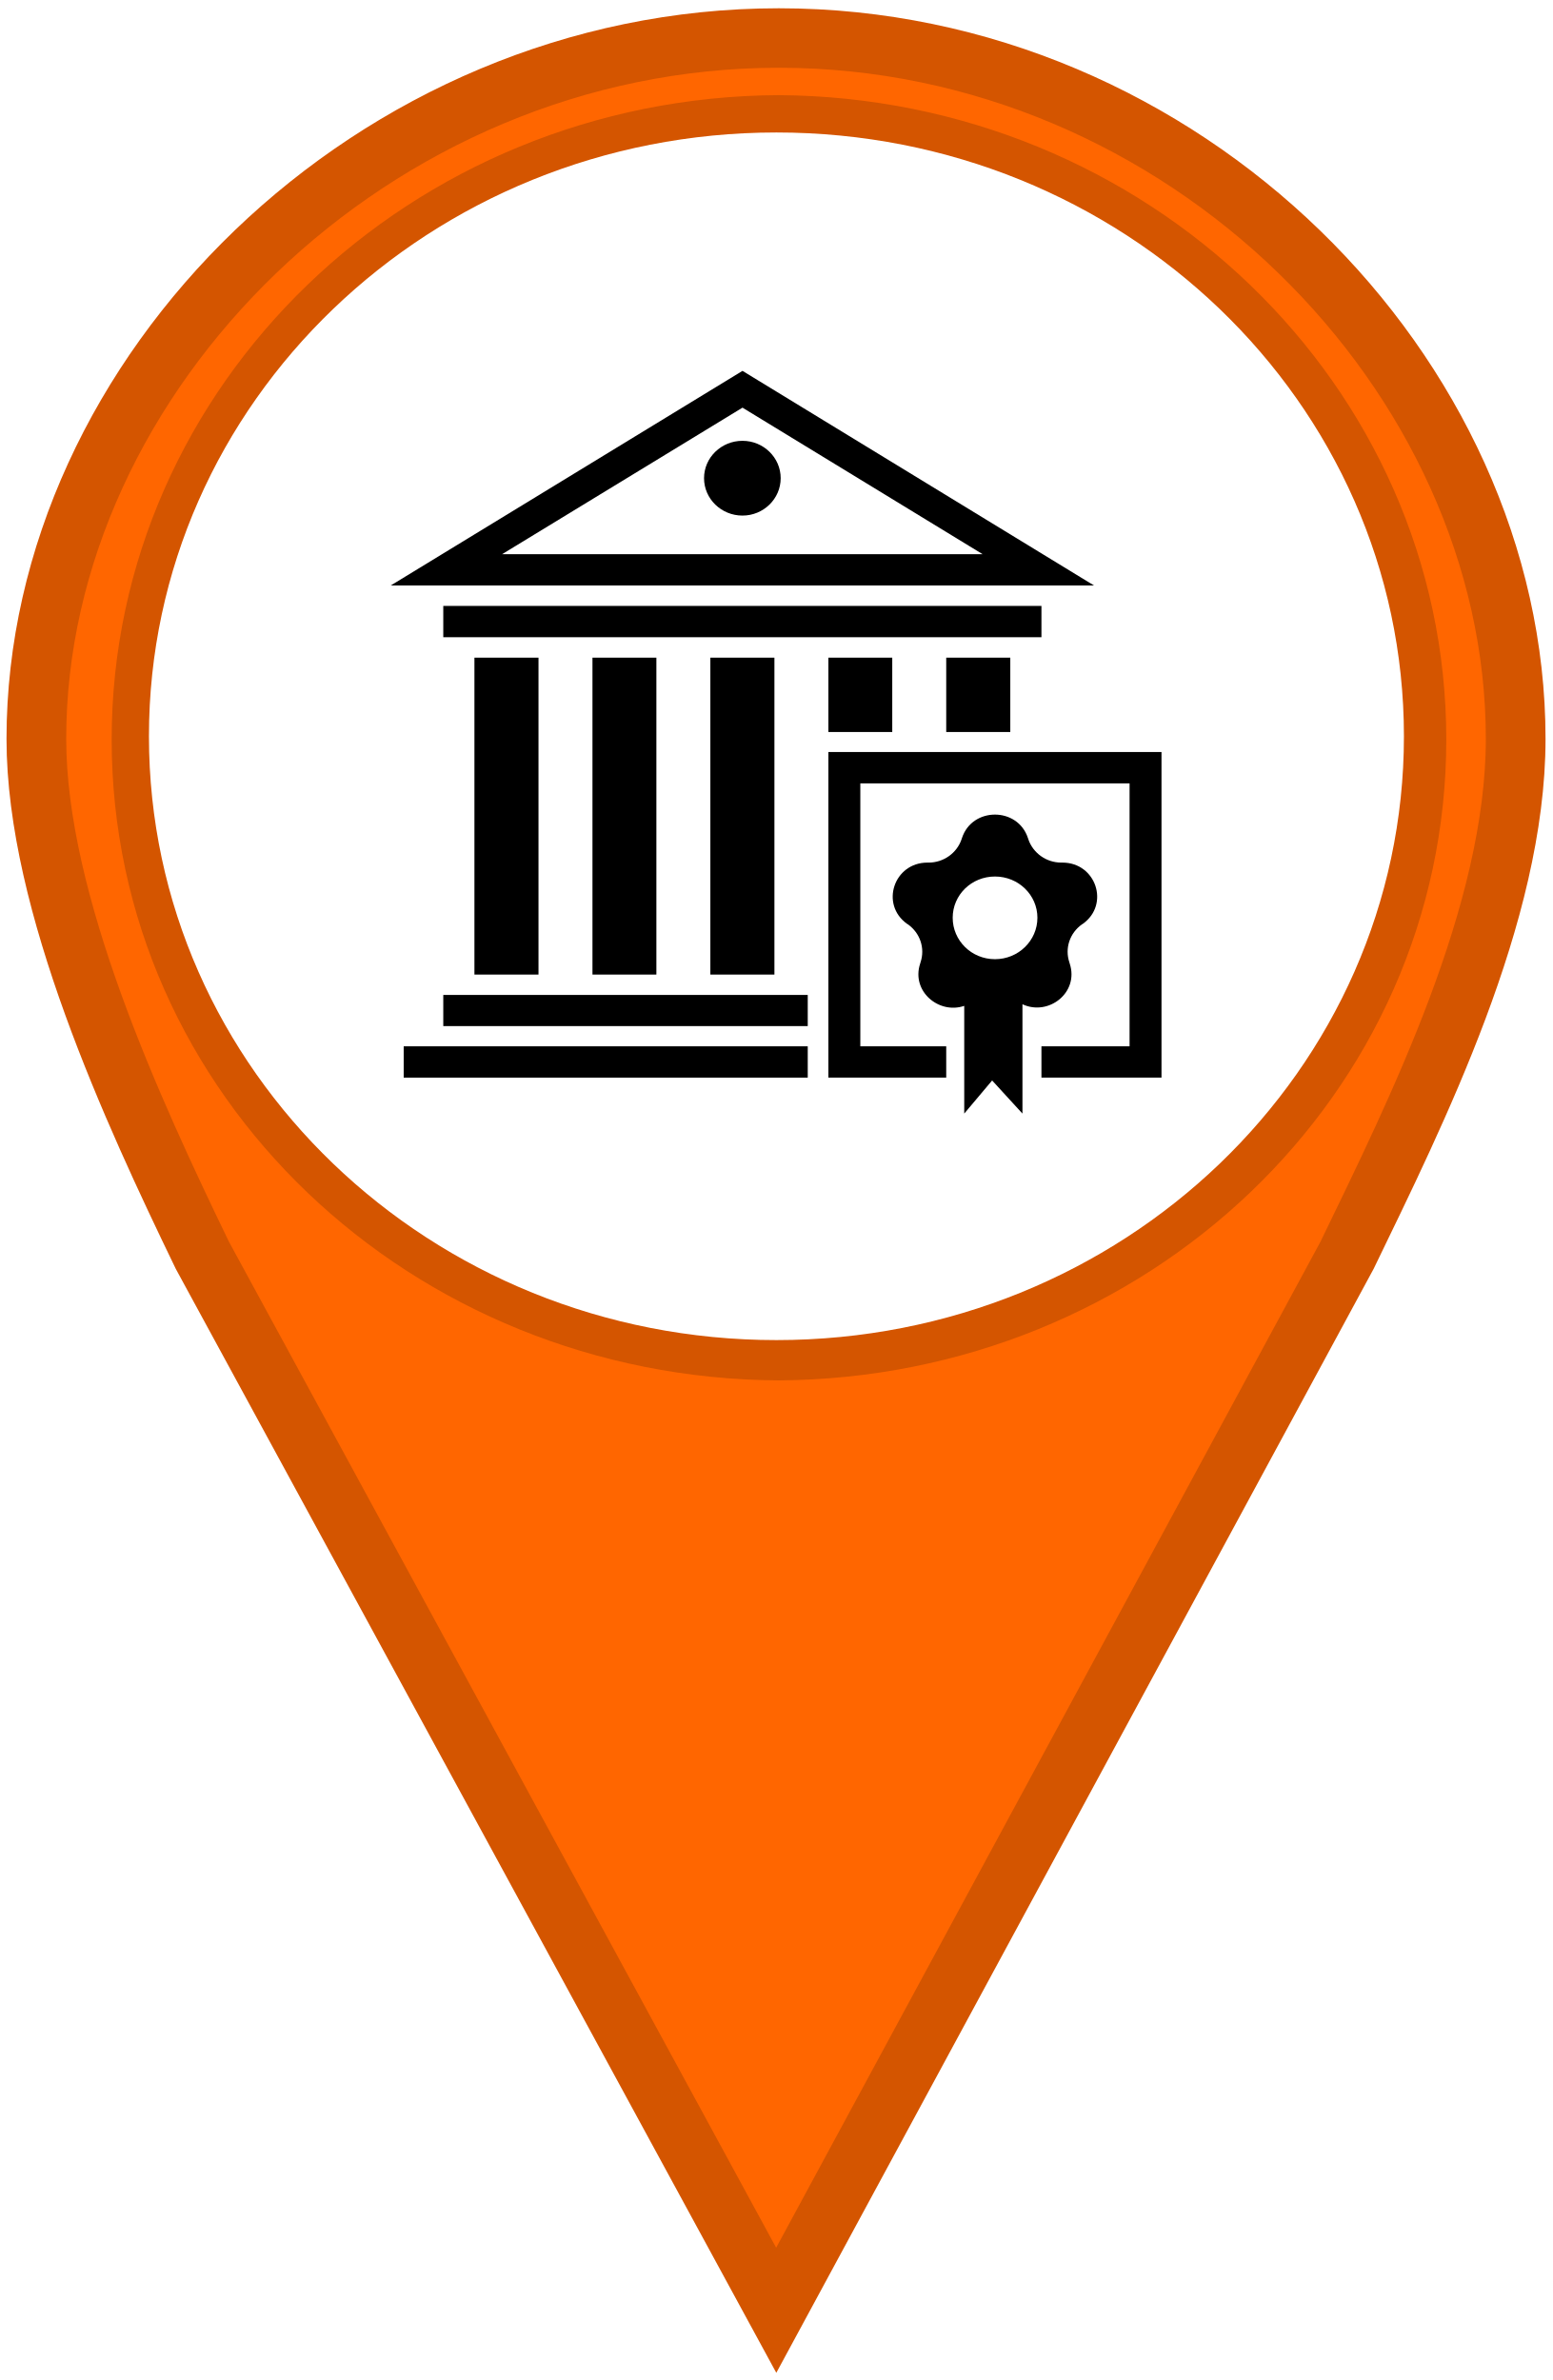
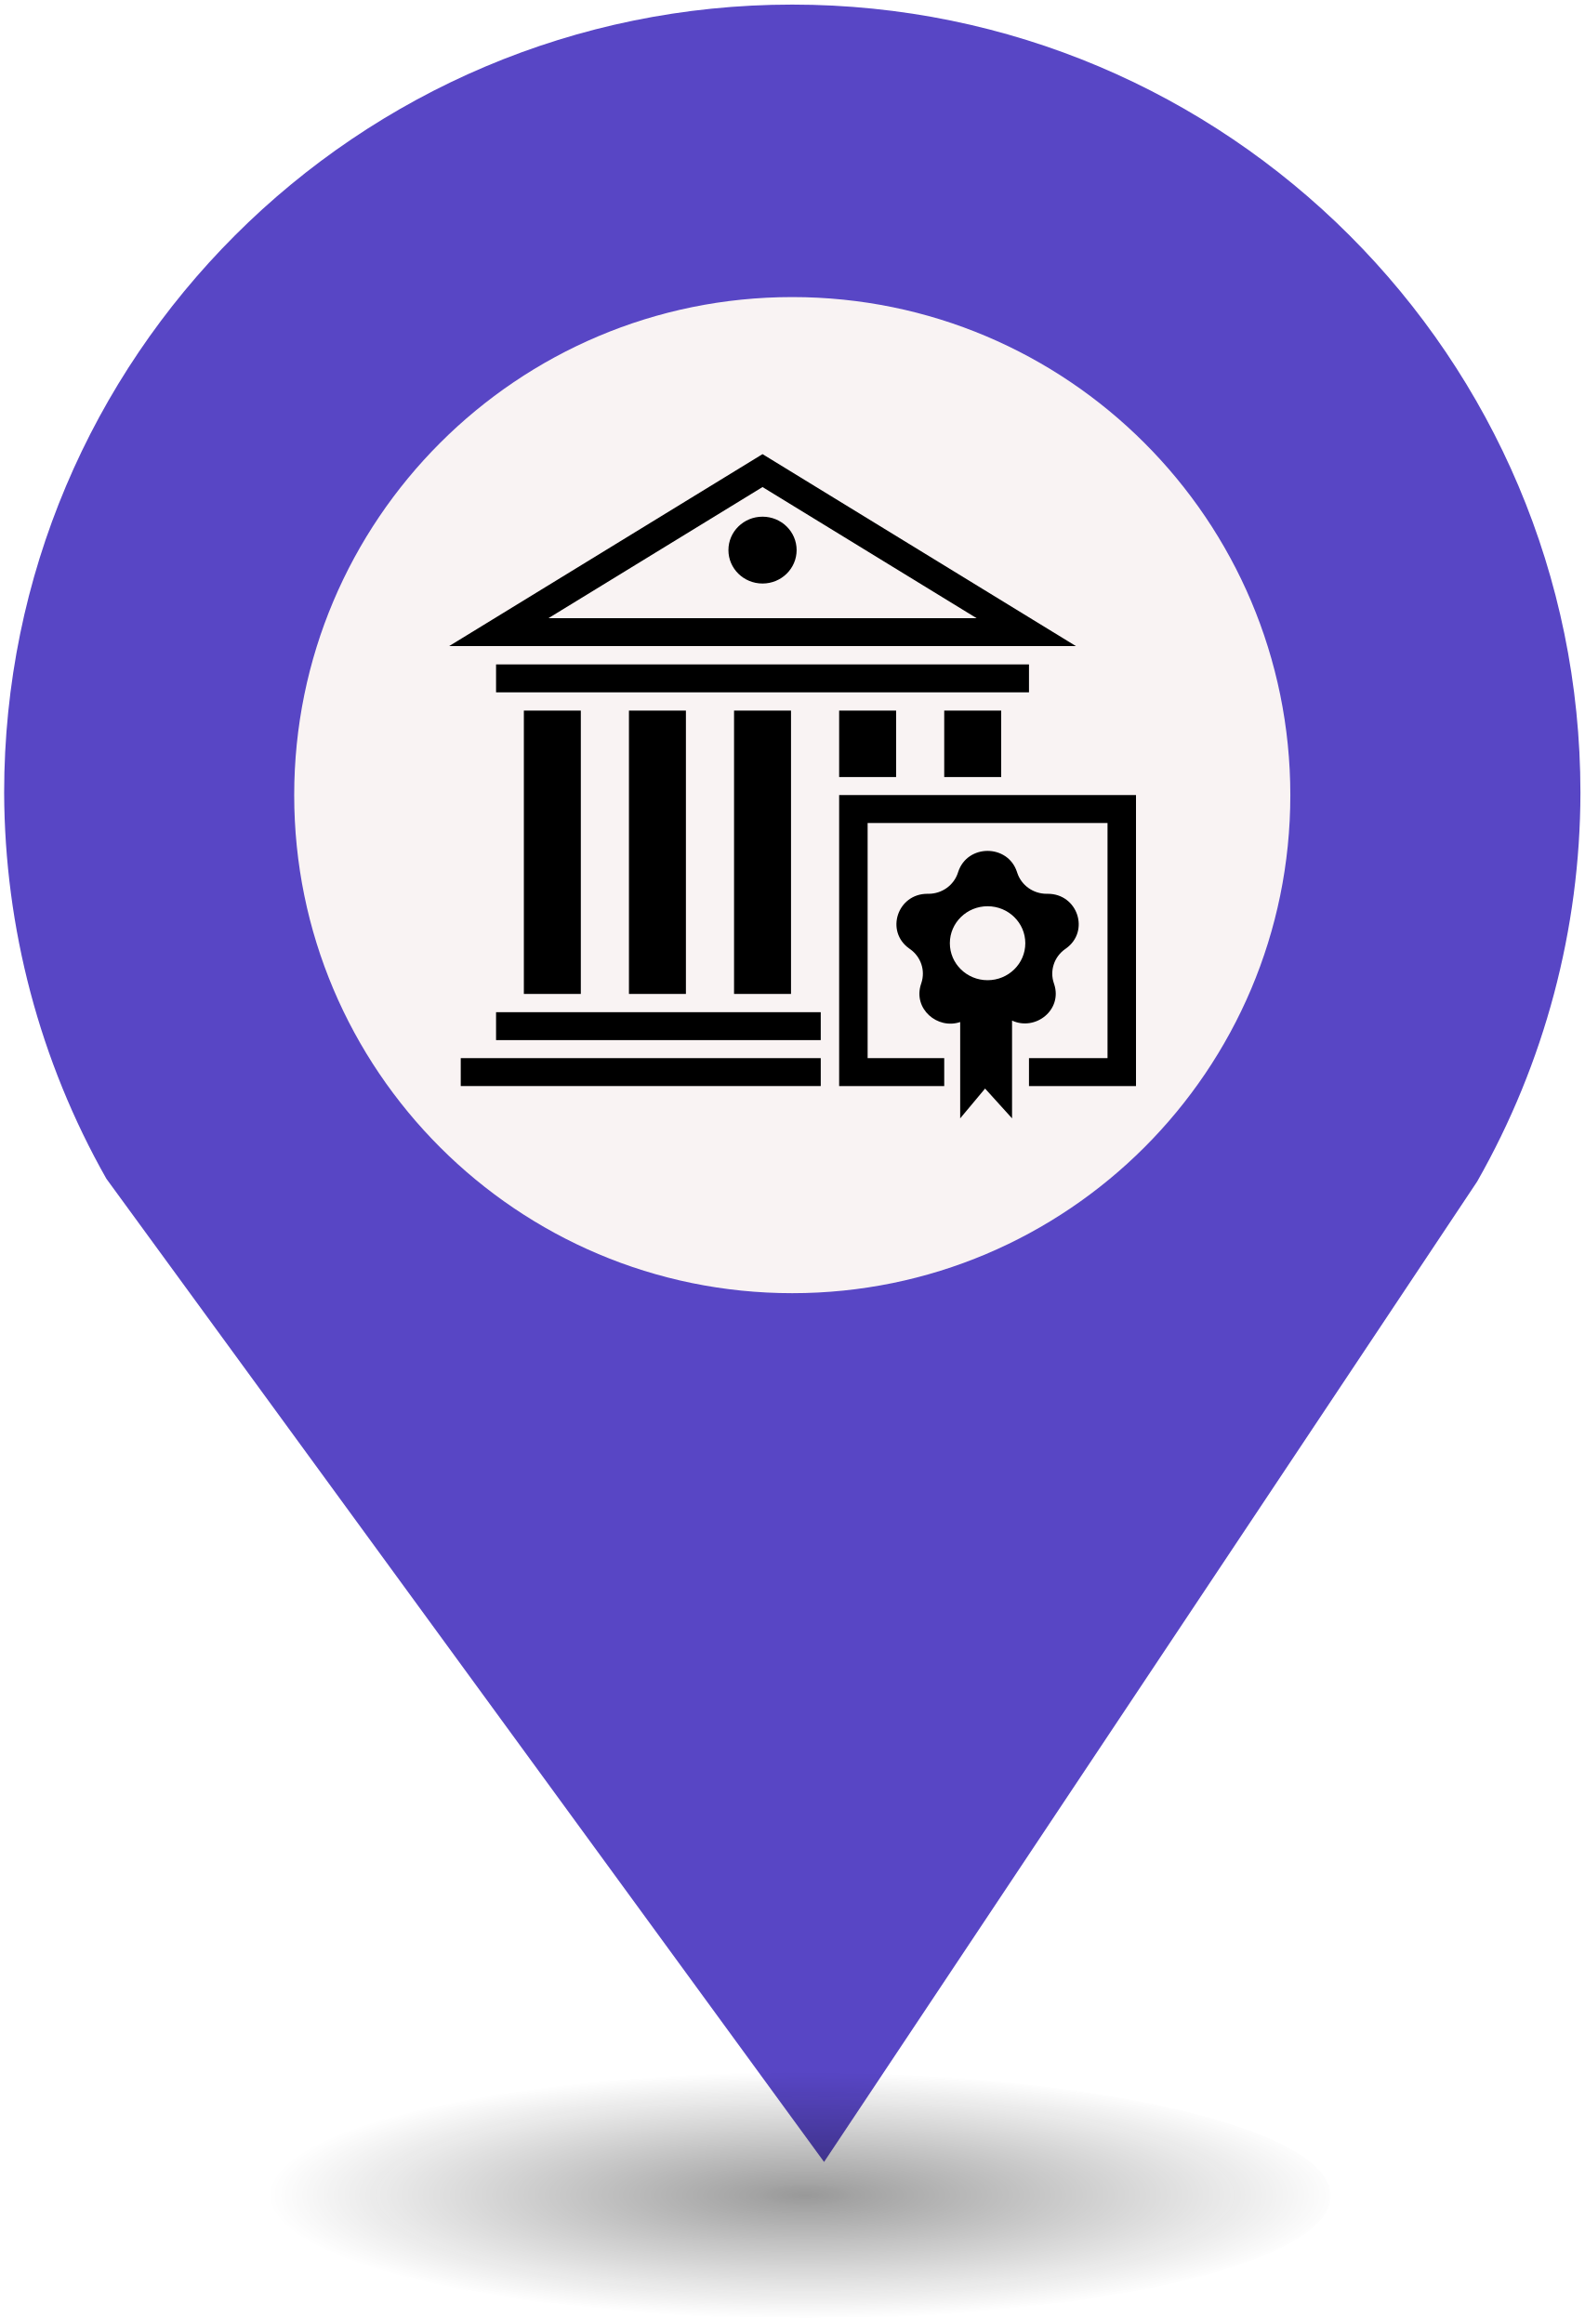
- <svg xmlns="http://www.w3.org/2000/svg" width="30px" height="46px" viewBox="0 0 30 46" version="1.1">
-   <defs>
-     <clipPath id="clip1">
-       <path d="M 7.551 7 L 22 7 L 22 12 L 7.551 12 Z M 7.551 7 " />
-     </clipPath>
-     <clipPath id="clip2">
-       <path d="M 7.551 20 L 16 20 L 16 21 L 7.551 21 Z M 7.551 20 " />
-     </clipPath>
-     <clipPath id="clip3">
-       <path d="M 16 14 L 22.445 14 L 22.445 21 L 16 21 Z M 16 14 " />
-     </clipPath>
-     <clipPath id="clip4">
-       <path d="M 17 15 L 22 15 L 22 21.77 L 17 21.77 Z M 17 15 " />
-     </clipPath>
+ <svg xmlns="http://www.w3.org/2000/svg" height="44px" width="30px" version="1.1" viewBox="0 0 29.989 43.988" id="svg16">
+   <defs id="defs7">
+     <radialGradient id="a" gradientUnits="userSpaceOnUse" cy="127.6" cx="-42.75" gradientTransform="matrix(4.274964,0,0,0.98163,197.9983,-82.0888)" r="2.384">
+       <stop stop-color="#010101" offset="0" id="stop2" />
+       <stop stop-opacity="0" stop-color="#090909" offset="1" id="stop4" />
+     </radialGradient>
  </defs>
-   <g id="surface1">
-     <path style="fill-rule:nonzero;fill:rgb(100%,40%,0%);fill-opacity:1;stroke-width:1;stroke-linecap:round;stroke-linejoin:miter;stroke:rgb(83.137%,33.333%,0%);stroke-opacity:1;stroke-miterlimit:4;" d="M 13.041 0.639 C 6.256 0.639 0.609 6.287 0.609 12.418 C 0.609 15.177 2.224 18.679 3.389 21.097 L 13 38.828 L 22.56 21.097 C 23.725 18.679 25.384 15.353 25.384 12.418 C 25.384 6.291 19.828 0.639 13.044 0.639 Z M 13.041 2.099 C 18.935 2.137 23.722 6.756 23.722 12.429 C 23.722 18.108 18.938 22.66 13.041 22.7 C 7.147 22.663 2.37 18.115 2.37 12.429 C 2.37 6.753 7.15 2.13 13.041 2.099 Z M 13.041 2.099 " transform="matrix(1.153846,0,0,1.15,0,0)" />
-     <path style="fill-rule:nonzero;fill:rgb(100%,100%,100%);fill-opacity:1;stroke-width:1.003;stroke-linecap:butt;stroke-linejoin:miter;stroke:rgb(100%,100%,100%);stroke-opacity:1;stroke-miterlimit:4;" d="M 23.011 12.374 C 23.011 17.704 18.528 22.021 13.003 22.021 C 7.478 22.021 2.996 17.704 2.996 12.374 C 2.996 7.048 7.478 2.728 13.003 2.728 C 18.528 2.728 23.011 7.048 23.011 12.374 Z M 23.011 12.374 " transform="matrix(1.153846,0,0,1.15,0,0)" />
-     <g clip-path="url(#clip1)" clip-rule="nonzero">
-       <path style=" stroke:none;fill-rule:nonzero;fill:rgb(0%,0%,0%);fill-opacity:1;" d="M 14.348 7.879 L 18.988 10.711 L 9.703 10.711 L 14.348 7.879 M 14.348 7.168 L 7.551 11.316 L 21.141 11.316 Z M 14.348 7.168 " />
-     </g>
-     <path style=" stroke:none;fill-rule:nonzero;fill:rgb(0%,0%,0%);fill-opacity:1;" d="M 9.168 12.711 L 10.406 12.711 L 10.406 18.836 L 9.168 18.836 Z M 9.168 12.711 " />
-     <path style=" stroke:none;fill-rule:nonzero;fill:rgb(0%,0%,0%);fill-opacity:1;" d="M 11.449 12.711 L 12.684 12.711 L 12.684 18.836 L 11.449 18.836 Z M 11.449 12.711 " />
-     <path style=" stroke:none;fill-rule:nonzero;fill:rgb(0%,0%,0%);fill-opacity:1;" d="M 13.727 12.711 L 14.965 12.711 L 14.965 18.836 L 13.727 18.836 Z M 13.727 12.711 " />
-     <path style=" stroke:none;fill-rule:nonzero;fill:rgb(0%,0%,0%);fill-opacity:1;" d="M 8.566 11.711 L 20.125 11.711 L 20.125 12.316 L 8.566 12.316 Z M 8.566 11.711 " />
-     <path style=" stroke:none;fill-rule:nonzero;fill:rgb(0%,0%,0%);fill-opacity:1;" d="M 15.086 9.242 C 15.086 9.641 14.754 9.965 14.348 9.965 C 13.938 9.965 13.605 9.641 13.605 9.242 C 13.605 8.844 13.938 8.52 14.348 8.52 C 14.754 8.52 15.086 8.844 15.086 9.242 Z M 15.086 9.242 " />
-     <path style=" stroke:none;fill-rule:nonzero;fill:rgb(0%,0%,0%);fill-opacity:1;" d="M 18.285 12.711 L 19.523 12.711 L 19.523 14.148 L 18.285 14.148 Z M 18.285 12.711 " />
-     <path style=" stroke:none;fill-rule:nonzero;fill:rgb(0%,0%,0%);fill-opacity:1;" d="M 16.008 12.711 L 17.242 12.711 L 17.242 14.148 L 16.008 14.148 Z M 16.008 12.711 " />
-     <path style=" stroke:none;fill-rule:nonzero;fill:rgb(0%,0%,0%);fill-opacity:1;" d="M 8.566 19.23 L 15.609 19.23 L 15.609 19.832 L 8.566 19.832 Z M 8.566 19.23 " />
-     <g clip-path="url(#clip2)" clip-rule="nonzero">
-       <path style=" stroke:none;fill-rule:nonzero;fill:rgb(0%,0%,0%);fill-opacity:1;" d="M 7.801 20.223 L 15.609 20.223 L 15.609 20.828 L 7.801 20.828 Z M 7.801 20.223 " />
-     </g>
-     <g clip-path="url(#clip3)" clip-rule="nonzero">
-       <path style=" stroke:none;fill-rule:nonzero;fill:rgb(0%,0%,0%);fill-opacity:1;" d="M 20.125 20.223 L 20.125 20.828 L 22.445 20.828 L 22.445 14.535 L 16.008 14.535 L 16.008 20.828 L 18.285 20.828 L 18.285 20.223 L 16.625 20.223 L 16.625 15.141 L 21.828 15.141 L 21.828 20.223 Z M 20.125 20.223 " />
-     </g>
-     <g clip-path="url(#clip4)" clip-rule="nonzero">
-       <path style=" stroke:none;fill-rule:nonzero;fill:rgb(0%,0%,0%);fill-opacity:1;" d="M 20.531 16.672 L 20.508 16.672 C 20.219 16.672 19.961 16.488 19.871 16.219 L 19.863 16.195 C 19.664 15.594 18.789 15.594 18.59 16.195 L 18.582 16.219 C 18.492 16.488 18.234 16.672 17.945 16.672 L 17.922 16.672 C 17.273 16.672 17.004 17.48 17.527 17.855 L 17.547 17.867 C 17.781 18.035 17.879 18.328 17.789 18.598 L 17.781 18.625 C 17.605 19.16 18.145 19.609 18.633 19.441 L 18.633 21.523 L 19.172 20.883 L 19.758 21.523 L 19.758 19.41 C 20.262 19.645 20.855 19.184 20.672 18.625 L 20.664 18.598 C 20.574 18.328 20.672 18.035 20.906 17.867 L 20.926 17.855 C 21.449 17.48 21.18 16.672 20.531 16.672 Z M 19.227 18.539 C 18.773 18.539 18.41 18.18 18.41 17.738 C 18.41 17.297 18.773 16.941 19.227 16.941 C 19.68 16.941 20.047 17.297 20.047 17.738 C 20.047 18.18 19.68 18.539 19.227 18.539 Z M 19.227 18.539 " />
-     </g>
+   <g id="g26" transform="translate(-2.0760358e-7,-1.618116)">
+     <path style="fill:#5846c5;stroke-width:4.275" id="path9" d="m 14.994,1.705 c -8.239,0 -14.917,6.678 -14.917,14.917 0.009,2.562 0.673,5.079 1.935,7.307 L 15.596,42.539 27.956,23.984 c 1.278,-2.244 1.952,-4.78 1.956,-7.362 C 29.911,8.383 23.233,1.705 14.994,1.705 Z" />
+     <circle style="fill:#f9f3f3;stroke-width:4.275" id="circle11" r="9.427" cx="14.994" cy="16.668" />
+     <ellipse style="opacity:0.4;fill:url(#a);stroke-width:4.275" id="ellipse13" cx="14.994" cy="43.18" ry="2.339" rx="10.193" />
+     <rect style="fill:none;stroke-width:4.275" x="8.259" y="9.828" width="13.472" height="13.369" ry="0" rx="0" id="replace" />
+     <svg version="1.1" x="8.5" y="10" viewBox="-120 78.1 76.235 73.726" xml:space="preserve" id="svg2" width="13" height="13">
+       <defs id="defs16" />
+       <g id="g3032" transform="translate(-139.783,92.73336)">
+         <g id="g3082" transform="translate(-11.77845,-19.68168)">
+           <g id="g3297" transform="translate(113.3553,48.84068)">
+             <g id="g3451" transform="translate(-110.3502,-41.10602)">
+               <g id="g3508" transform="translate(37.66162,37.80148)">
+                 <g id="g3556" transform="translate(-33.17371,-53.55749)">
+                   <g id="g3600" transform="translate(1.643744,2.333798)">
+                     <g id="g3673" transform="translate(3.13268,-1.925988)">
+                       <g id="g3728" transform="translate(16.15499,5.080178)">
+                         <g id="g3774" transform="matrix(1.30621,0,0,1.150608,-1.242314,14.17761)">
+                           <g id="g3814" transform="matrix(0.7655736,0,0,0.8691062,-9.608837,-25.571)">
+                             <g id="g3898" transform="translate(-253.2331,-590.3968)">
+                               <g id="g4071" transform="translate(255.7469,596.0185)">
+                                 <g id="g4160" transform="translate(-2.983086,2.441076)">
+                                   <g id="g4272" transform="matrix(0.8780955,0,0,0.8606777,11.54648,7.069049)">
+                                     <path id="path4238" d="M 46.276,13.185 73.332,30.092 H 19.22 L 46.276,13.185 m 0,-4.245 -39.61,24.752 H 85.887 L 46.276,8.94 l 0,0 z" />
+                                     <rect id="rect4240" height="36.541" width="7.2" y="42.013" x="16.108" />
+                                     <rect id="rect4242" height="36.541" width="7.2" y="42.013" x="29.392" />
+                                     <rect id="rect4244" height="36.541" width="7.2" y="42.013" x="42.677" />
+                                     <rect id="rect4246" height="3.6" width="67.364" y="36.058" x="12.594" />
+                                     <circle id="circle4248" r="4.31" cy="21.316" cx="46.276" d="m 50.586,21.316 c 0,2.38 -1.93,4.31 -4.31,4.31 -2.38,0 -4.31,-1.93 -4.31,-4.31 0,-2.38 1.93,-4.31 4.31,-4.31 2.38,0 4.31,1.93 4.31,4.31 z" />
+                                     <rect id="rect4250" height="8.57" width="7.2" y="42.013" x="69.244" />
+                                     <rect id="rect4252" height="8.57" width="7.2" y="42.013" x="55.961" />
+                                     <rect id="rect4254" height="3.6" width="41.041" y="80.909" x="12.594" />
+                                     <rect id="rect4256" height="3.6" width="45.505" y="86.834" x="8.131" />
+                                     <polygon id="polygon4258" points="79.958,86.834 79.958,90.434 93.485,90.434 93.485,52.908 55.961,52.908 55.961,90.434 69.244,90.434 69.244,86.834 59.561,86.834 59.561,56.508 89.885,56.508 89.885,86.834 " />
+                                     <path id="path4260" d="m 82.337,65.64 h -0.149 c -1.69,0 -3.187,-1.088 -3.709,-2.695 l -0.047,-0.143 c -1.167,-3.593 -6.25,-3.593 -7.418,0 l -0.046,0.143 c -0.522,1.607 -2.019,2.695 -3.709,2.695 H 67.11 c -3.778,0 -5.349,4.834 -2.293,7.055 l 0.122,0.088 c 1.367,0.993 1.939,2.753 1.416,4.36 l -0.046,0.143 c -1.038,3.195 2.096,5.888 4.952,4.89 V 94.6 l 3.147,-3.843 3.41,3.843 V 81.99 c 2.947,1.388 6.404,-1.369 5.321,-4.704 l -0.047,-0.143 c -0.522,-1.607 0.05,-3.367 1.418,-4.36 l 0.12,-0.088 c 3.056,-2.22 1.486,-7.055 -2.293,-7.055 z m -7.613,11.143 c -2.634,0 -4.769,-2.135 -4.769,-4.769 0,-2.634 2.135,-4.769 4.769,-4.769 2.633,0 4.769,2.135 4.769,4.769 0,2.634 -2.136,4.769 -4.769,4.769 z" />
+                                   </g>
+                                 </g>
+                               </g>
+                             </g>
+                           </g>
+                         </g>
+                       </g>
+                     </g>
+                   </g>
+                 </g>
+               </g>
+             </g>
+           </g>
+         </g>
+       </g>
+     </svg>
  </g>
</svg>
